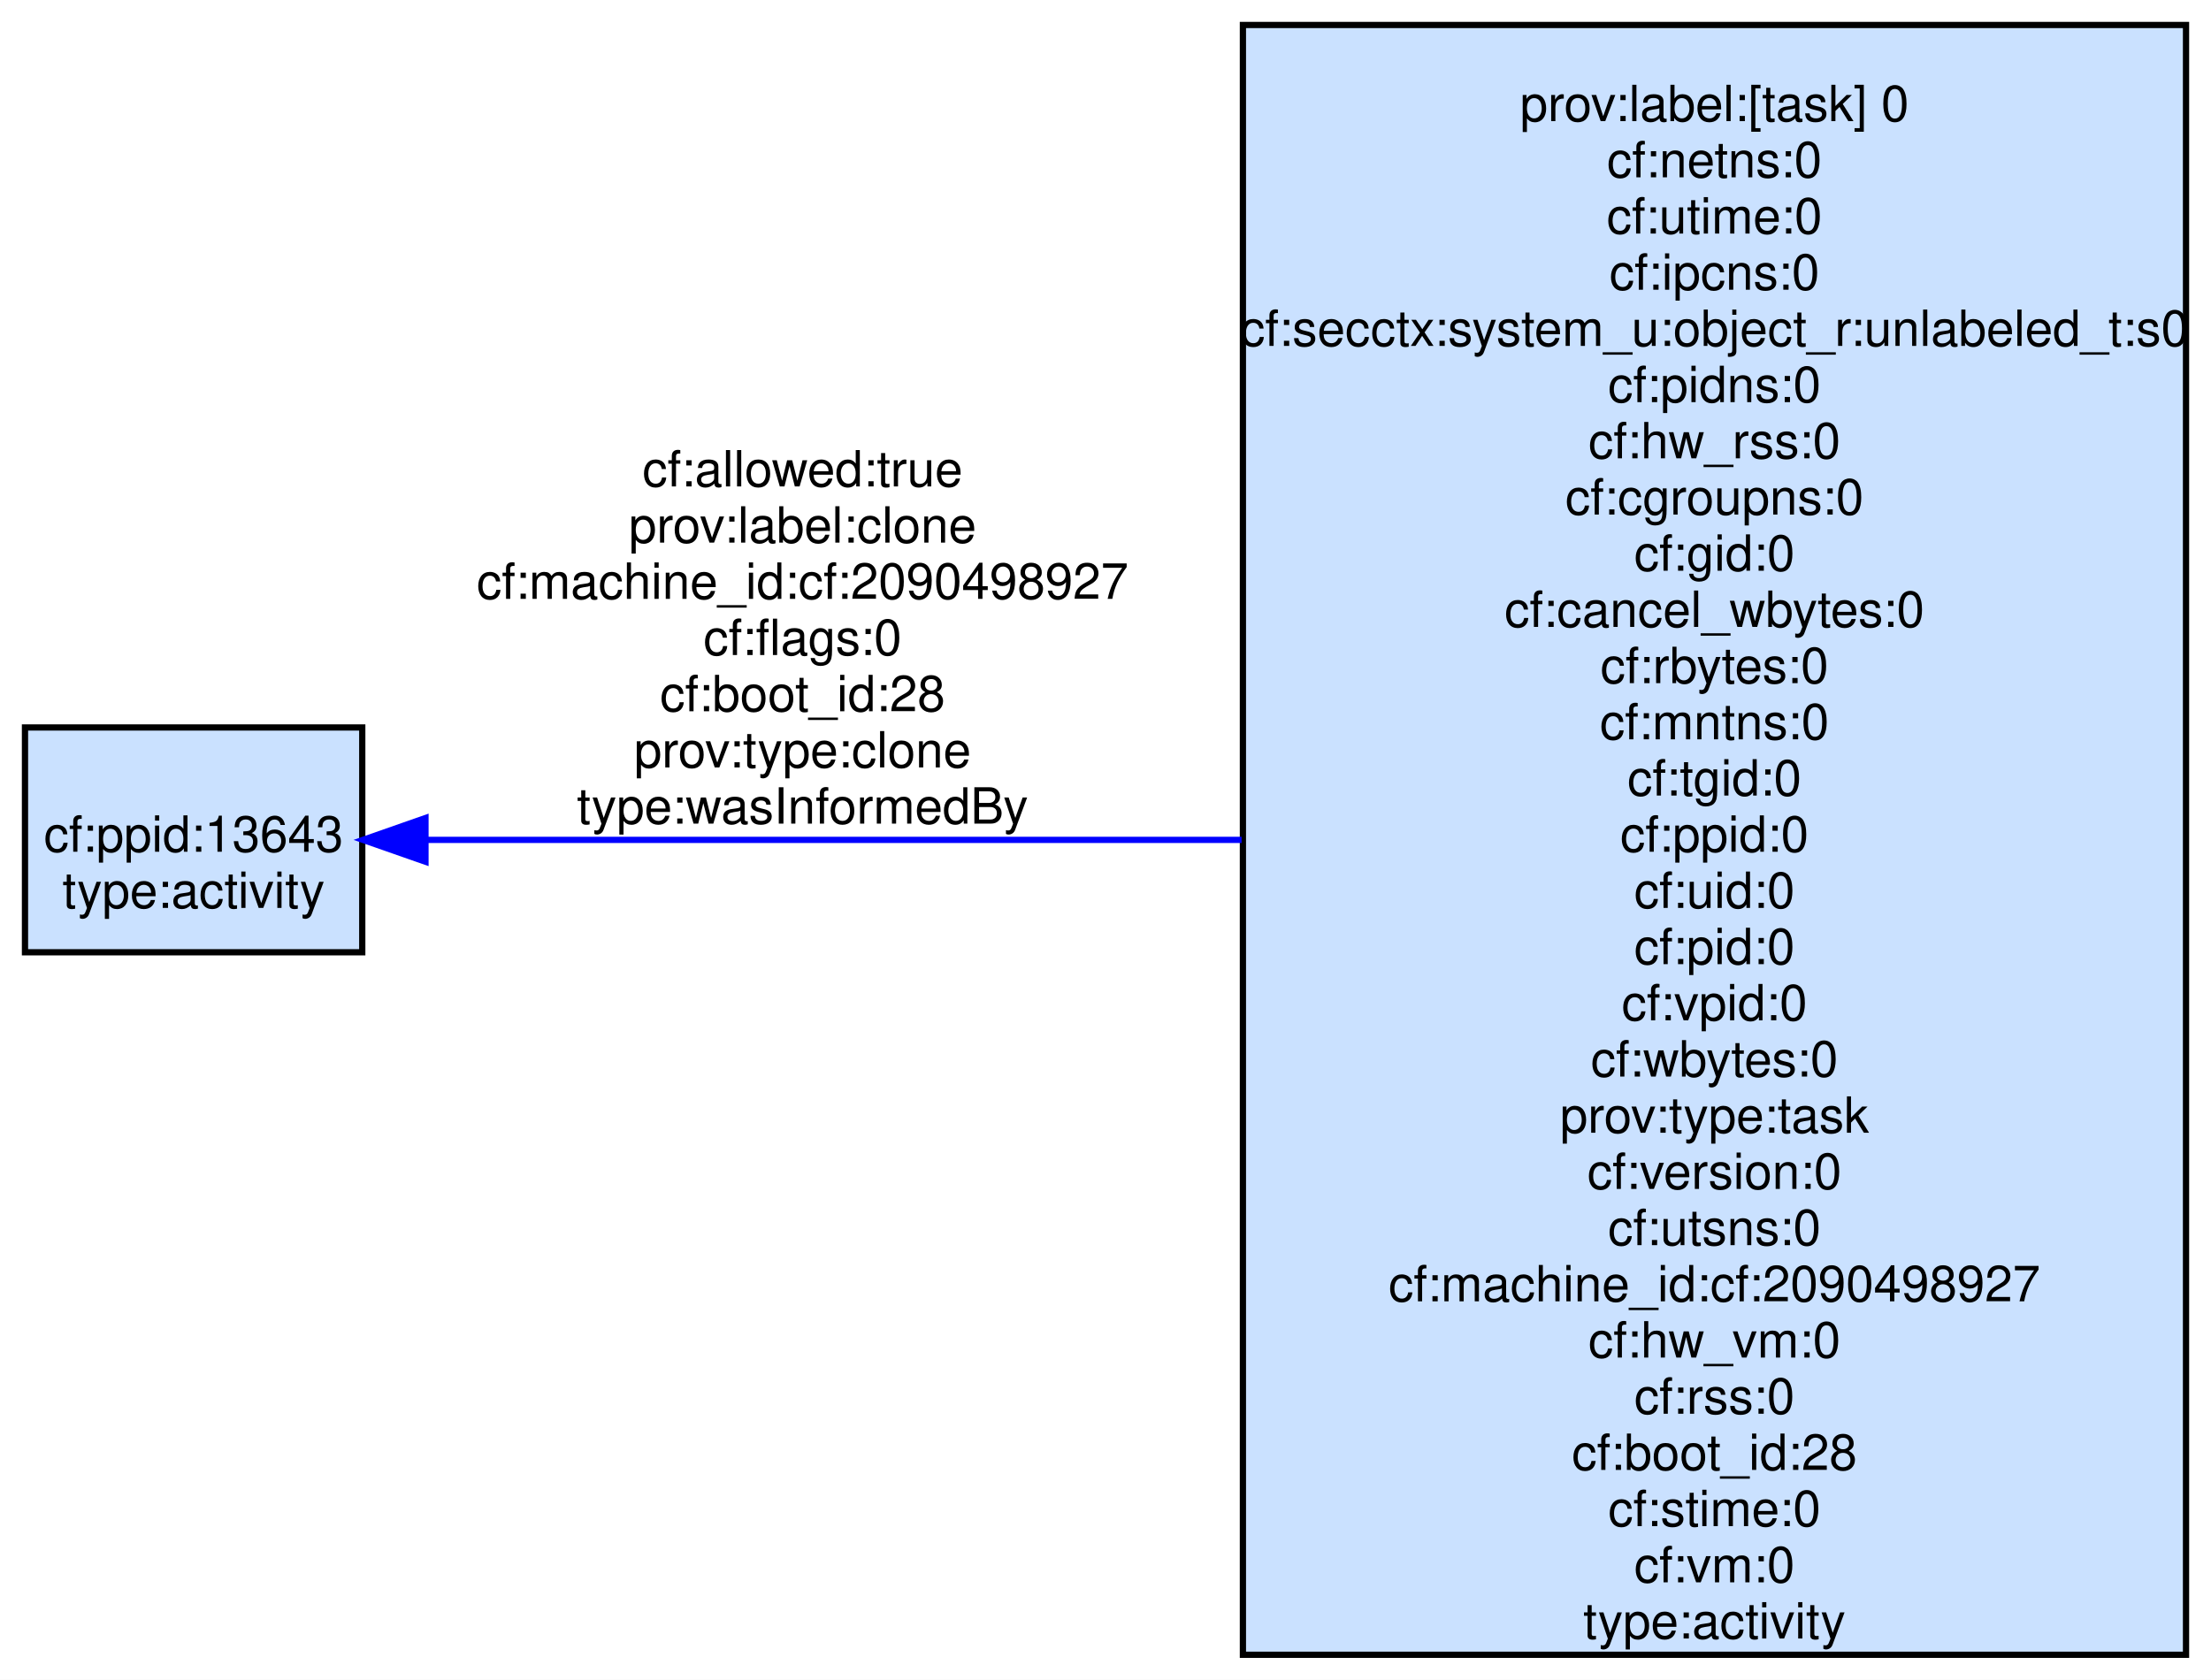
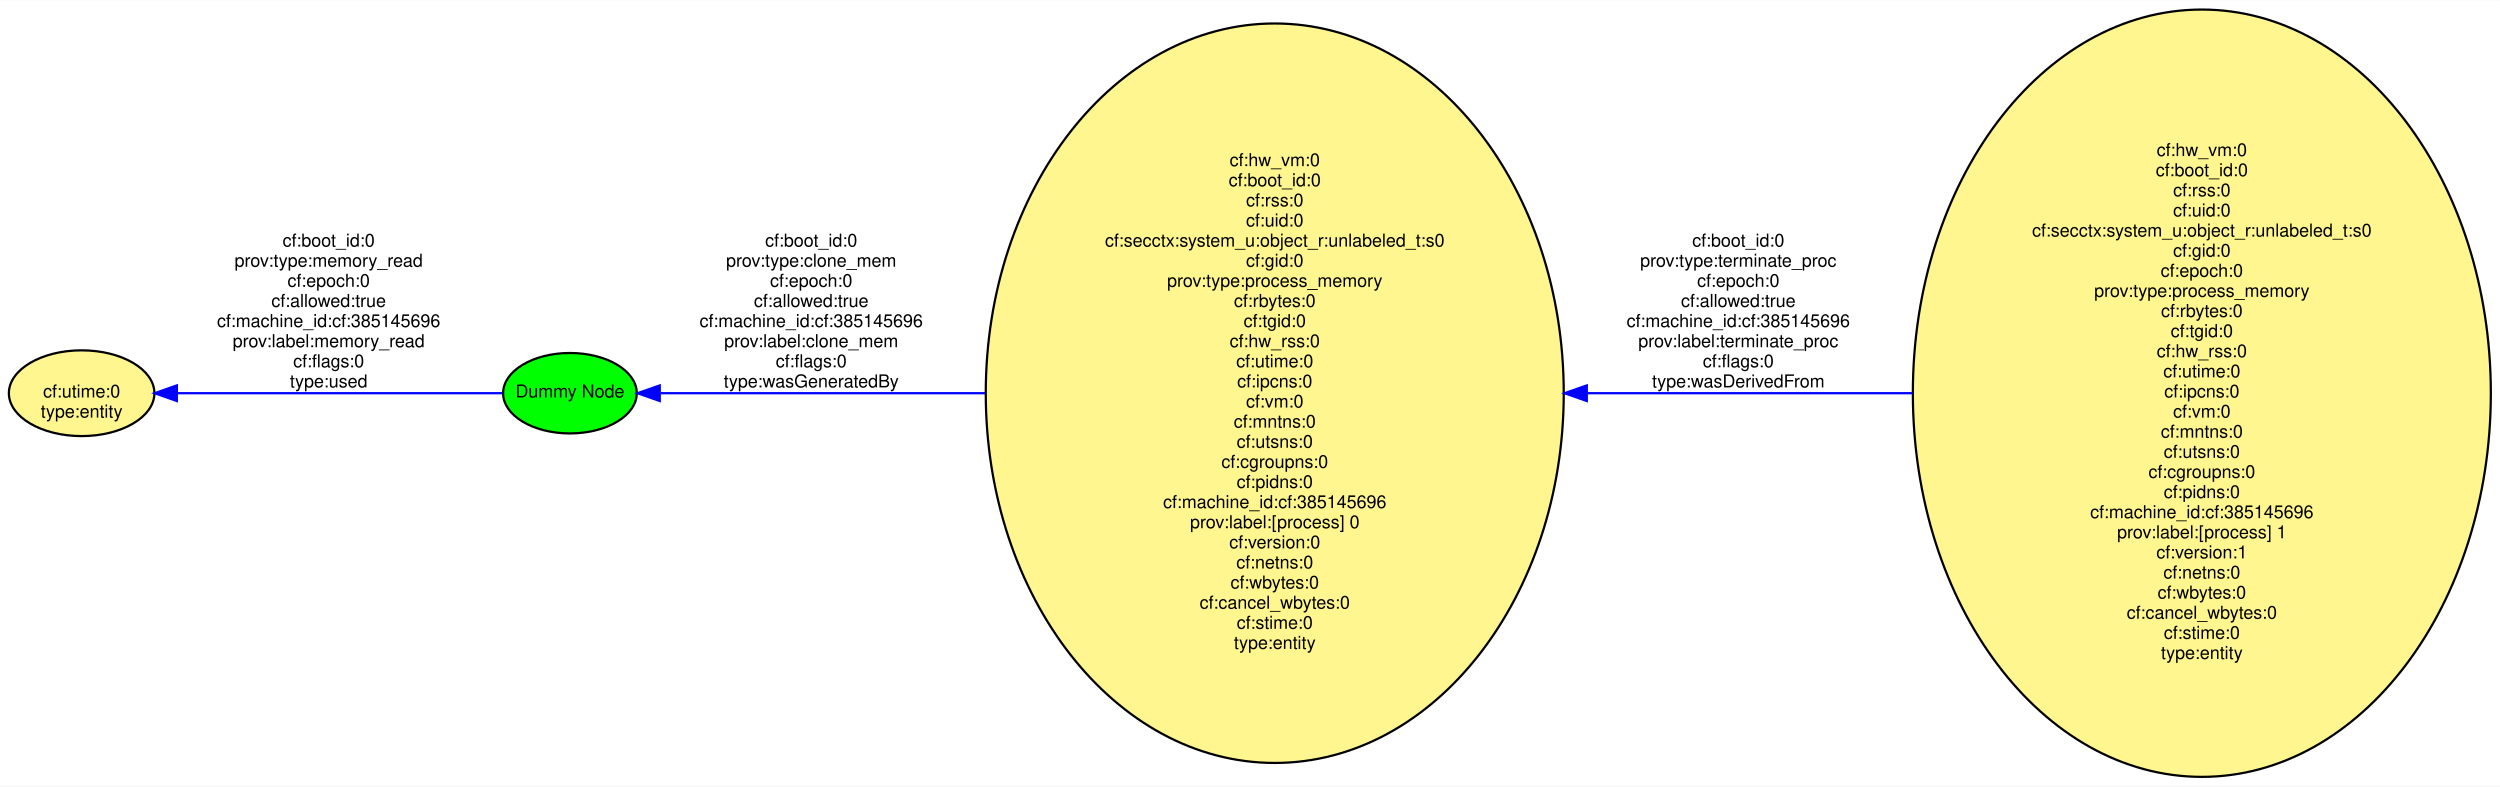
- <svg xmlns="http://www.w3.org/2000/svg" width="354pt" height="269pt" viewBox="0.00 0.00 354.00 269.00">
-   <g id="graph0" class="graph" transform="scale(1 1) rotate(0) translate(4 265)">
-     <polygon fill="#ffffff" stroke="transparent" points="-4,4 -4,-265 350,-265 350,4 -4,4" />
+ <svg xmlns="http://www.w3.org/2000/svg" width="1119pt" height="352pt" viewBox="0.00 0.00 1118.56 351.65">
+   <g id="graph0" class="graph" transform="scale(1 1) rotate(0) translate(4 347.6539)">
+     <polygon fill="#ffffff" stroke="transparent" points="-4,4 -4,-347.654 1114.558,-347.654 1114.558,4 -4,4" />
    <g id="node1" class="node">
-       <polygon fill="#cae1ff" stroke="#000000" points="54,-148.5 0,-148.5 0,-112.5 54,-112.5 54,-148.5" />
-       <text text-anchor="middle" x="27" y="-128.6" font-family="Helvetica,sans-Serif" font-size="8.00" fill="#000000">cf:ppid:13643</text>
-       <text text-anchor="middle" x="27" y="-119.6" font-family="Helvetica,sans-Serif" font-size="8.00" fill="#000000">type:activity</text>
+       <ellipse fill="#fff68f" stroke="#000000" cx="32.527" cy="-171.827" rx="32.554" ry="19.184" />
+       <text text-anchor="middle" x="32.527" y="-169.927" font-family="Helvetica,sans-Serif" font-size="8.00" fill="#000000">cf:utime:0</text>
+       <text text-anchor="middle" x="32.527" y="-160.927" font-family="Helvetica,sans-Serif" font-size="8.00" fill="#000000">type:entity</text>
    </g>
    <g id="node2" class="node">
-       <polygon fill="#cae1ff" stroke="#000000" points="346,-261 195,-261 195,0 346,0 346,-261" />
-       <text text-anchor="middle" x="270.5" y="-245.6" font-family="Helvetica,sans-Serif" font-size="8.00" fill="#000000">prov:label:[task] 0</text>
-       <text text-anchor="middle" x="270.5" y="-236.6" font-family="Helvetica,sans-Serif" font-size="8.00" fill="#000000">cf:netns:0</text>
-       <text text-anchor="middle" x="270.5" y="-227.6" font-family="Helvetica,sans-Serif" font-size="8.00" fill="#000000">cf:utime:0</text>
-       <text text-anchor="middle" x="270.5" y="-218.6" font-family="Helvetica,sans-Serif" font-size="8.00" fill="#000000">cf:ipcns:0</text>
-       <text text-anchor="middle" x="270.5" y="-209.6" font-family="Helvetica,sans-Serif" font-size="8.00" fill="#000000">cf:secctx:system_u:object_r:unlabeled_t:s0</text>
-       <text text-anchor="middle" x="270.5" y="-200.6" font-family="Helvetica,sans-Serif" font-size="8.00" fill="#000000">cf:pidns:0</text>
-       <text text-anchor="middle" x="270.5" y="-191.6" font-family="Helvetica,sans-Serif" font-size="8.00" fill="#000000">cf:hw_rss:0</text>
-       <text text-anchor="middle" x="270.5" y="-182.6" font-family="Helvetica,sans-Serif" font-size="8.00" fill="#000000">cf:cgroupns:0</text>
-       <text text-anchor="middle" x="270.5" y="-173.6" font-family="Helvetica,sans-Serif" font-size="8.00" fill="#000000">cf:gid:0</text>
-       <text text-anchor="middle" x="270.5" y="-164.6" font-family="Helvetica,sans-Serif" font-size="8.00" fill="#000000">cf:cancel_wbytes:0</text>
-       <text text-anchor="middle" x="270.5" y="-155.6" font-family="Helvetica,sans-Serif" font-size="8.00" fill="#000000">cf:rbytes:0</text>
-       <text text-anchor="middle" x="270.5" y="-146.6" font-family="Helvetica,sans-Serif" font-size="8.00" fill="#000000">cf:mntns:0</text>
-       <text text-anchor="middle" x="270.5" y="-137.6" font-family="Helvetica,sans-Serif" font-size="8.00" fill="#000000">cf:tgid:0</text>
-       <text text-anchor="middle" x="270.5" y="-128.6" font-family="Helvetica,sans-Serif" font-size="8.00" fill="#000000">cf:ppid:0</text>
-       <text text-anchor="middle" x="270.5" y="-119.6" font-family="Helvetica,sans-Serif" font-size="8.00" fill="#000000">cf:uid:0</text>
-       <text text-anchor="middle" x="270.5" y="-110.6" font-family="Helvetica,sans-Serif" font-size="8.00" fill="#000000">cf:pid:0</text>
-       <text text-anchor="middle" x="270.5" y="-101.6" font-family="Helvetica,sans-Serif" font-size="8.00" fill="#000000">cf:vpid:0</text>
-       <text text-anchor="middle" x="270.5" y="-92.6" font-family="Helvetica,sans-Serif" font-size="8.00" fill="#000000">cf:wbytes:0</text>
-       <text text-anchor="middle" x="270.5" y="-83.6" font-family="Helvetica,sans-Serif" font-size="8.00" fill="#000000">prov:type:task</text>
-       <text text-anchor="middle" x="270.5" y="-74.6" font-family="Helvetica,sans-Serif" font-size="8.00" fill="#000000">cf:version:0</text>
-       <text text-anchor="middle" x="270.5" y="-65.6" font-family="Helvetica,sans-Serif" font-size="8.00" fill="#000000">cf:utsns:0</text>
-       <text text-anchor="middle" x="270.5" y="-56.6" font-family="Helvetica,sans-Serif" font-size="8.00" fill="#000000">cf:machine_id:cf:2090498927</text>
-       <text text-anchor="middle" x="270.5" y="-47.6" font-family="Helvetica,sans-Serif" font-size="8.00" fill="#000000">cf:hw_vm:0</text>
-       <text text-anchor="middle" x="270.5" y="-38.6" font-family="Helvetica,sans-Serif" font-size="8.00" fill="#000000">cf:rss:0</text>
-       <text text-anchor="middle" x="270.5" y="-29.6" font-family="Helvetica,sans-Serif" font-size="8.00" fill="#000000">cf:boot_id:28</text>
-       <text text-anchor="middle" x="270.5" y="-20.6" font-family="Helvetica,sans-Serif" font-size="8.00" fill="#000000">cf:stime:0</text>
-       <text text-anchor="middle" x="270.5" y="-11.6" font-family="Helvetica,sans-Serif" font-size="8.00" fill="#000000">cf:vm:0</text>
-       <text text-anchor="middle" x="270.5" y="-2.6" font-family="Helvetica,sans-Serif" font-size="8.00" fill="#000000">type:activity</text>
+       <ellipse fill="#fff68f" stroke="#000000" cx="566.356" cy="-171.827" rx="129.301" ry="165.426" />
+       <text text-anchor="middle" x="566.356" y="-273.427" font-family="Helvetica,sans-Serif" font-size="8.00" fill="#000000">cf:hw_vm:0</text>
+       <text text-anchor="middle" x="566.356" y="-264.427" font-family="Helvetica,sans-Serif" font-size="8.00" fill="#000000">cf:boot_id:0</text>
+       <text text-anchor="middle" x="566.356" y="-255.427" font-family="Helvetica,sans-Serif" font-size="8.00" fill="#000000">cf:rss:0</text>
+       <text text-anchor="middle" x="566.356" y="-246.427" font-family="Helvetica,sans-Serif" font-size="8.00" fill="#000000">cf:uid:0</text>
+       <text text-anchor="middle" x="566.356" y="-237.427" font-family="Helvetica,sans-Serif" font-size="8.00" fill="#000000">cf:secctx:system_u:object_r:unlabeled_t:s0</text>
+       <text text-anchor="middle" x="566.356" y="-228.427" font-family="Helvetica,sans-Serif" font-size="8.00" fill="#000000">cf:gid:0</text>
+       <text text-anchor="middle" x="566.356" y="-219.427" font-family="Helvetica,sans-Serif" font-size="8.00" fill="#000000">prov:type:process_memory</text>
+       <text text-anchor="middle" x="566.356" y="-210.427" font-family="Helvetica,sans-Serif" font-size="8.00" fill="#000000">cf:rbytes:0</text>
+       <text text-anchor="middle" x="566.356" y="-201.427" font-family="Helvetica,sans-Serif" font-size="8.00" fill="#000000">cf:tgid:0</text>
+       <text text-anchor="middle" x="566.356" y="-192.427" font-family="Helvetica,sans-Serif" font-size="8.00" fill="#000000">cf:hw_rss:0</text>
+       <text text-anchor="middle" x="566.356" y="-183.427" font-family="Helvetica,sans-Serif" font-size="8.00" fill="#000000">cf:utime:0</text>
+       <text text-anchor="middle" x="566.356" y="-174.427" font-family="Helvetica,sans-Serif" font-size="8.00" fill="#000000">cf:ipcns:0</text>
+       <text text-anchor="middle" x="566.356" y="-165.427" font-family="Helvetica,sans-Serif" font-size="8.00" fill="#000000">cf:vm:0</text>
+       <text text-anchor="middle" x="566.356" y="-156.427" font-family="Helvetica,sans-Serif" font-size="8.00" fill="#000000">cf:mntns:0</text>
+       <text text-anchor="middle" x="566.356" y="-147.427" font-family="Helvetica,sans-Serif" font-size="8.00" fill="#000000">cf:utsns:0</text>
+       <text text-anchor="middle" x="566.356" y="-138.427" font-family="Helvetica,sans-Serif" font-size="8.00" fill="#000000">cf:cgroupns:0</text>
+       <text text-anchor="middle" x="566.356" y="-129.427" font-family="Helvetica,sans-Serif" font-size="8.00" fill="#000000">cf:pidns:0</text>
+       <text text-anchor="middle" x="566.356" y="-120.427" font-family="Helvetica,sans-Serif" font-size="8.00" fill="#000000">cf:machine_id:cf:385145696</text>
+       <text text-anchor="middle" x="566.356" y="-111.427" font-family="Helvetica,sans-Serif" font-size="8.00" fill="#000000">prov:label:[process] 0</text>
+       <text text-anchor="middle" x="566.356" y="-102.427" font-family="Helvetica,sans-Serif" font-size="8.00" fill="#000000">cf:version:0</text>
+       <text text-anchor="middle" x="566.356" y="-93.427" font-family="Helvetica,sans-Serif" font-size="8.00" fill="#000000">cf:netns:0</text>
+       <text text-anchor="middle" x="566.356" y="-84.427" font-family="Helvetica,sans-Serif" font-size="8.00" fill="#000000">cf:wbytes:0</text>
+       <text text-anchor="middle" x="566.356" y="-75.427" font-family="Helvetica,sans-Serif" font-size="8.00" fill="#000000">cf:cancel_wbytes:0</text>
+       <text text-anchor="middle" x="566.356" y="-66.427" font-family="Helvetica,sans-Serif" font-size="8.00" fill="#000000">cf:stime:0</text>
+       <text text-anchor="middle" x="566.356" y="-57.427" font-family="Helvetica,sans-Serif" font-size="8.00" fill="#000000">type:entity</text>
+     </g>
+     <g id="node4" class="node">
+       <ellipse fill="#00ff00" stroke="#000000" cx="251.005" cy="-171.827" rx="29.902" ry="18" />
+       <text text-anchor="middle" x="251.005" y="-169.927" font-family="Helvetica,sans-Serif" font-size="8.00" fill="#000000">Dummy Node</text>
+     </g>
+     <g id="edge2" class="edge">
+       <path fill="none" stroke="#0000ff" d="M436.726,-171.827C384.62,-171.827 328.292,-171.827 291.5,-171.827" />
+       <polygon fill="#0000ff" stroke="#0000ff" points="291.199,-168.327 281.199,-171.827 291.199,-175.327 291.199,-168.327" />
+       <text text-anchor="middle" x="358.956" y="-237.427" font-family="Helvetica,sans-Serif" font-size="8.00" fill="#000000">cf:boot_id:0</text>
+       <text text-anchor="middle" x="358.956" y="-228.427" font-family="Helvetica,sans-Serif" font-size="8.00" fill="#000000">prov:type:clone_mem</text>
+       <text text-anchor="middle" x="358.956" y="-219.427" font-family="Helvetica,sans-Serif" font-size="8.00" fill="#000000">cf:epoch:0</text>
+       <text text-anchor="middle" x="358.956" y="-210.427" font-family="Helvetica,sans-Serif" font-size="8.00" fill="#000000">cf:allowed:true</text>
+       <text text-anchor="middle" x="358.956" y="-201.427" font-family="Helvetica,sans-Serif" font-size="8.00" fill="#000000">cf:machine_id:cf:385145696</text>
+       <text text-anchor="middle" x="358.956" y="-192.427" font-family="Helvetica,sans-Serif" font-size="8.00" fill="#000000">prov:label:clone_mem</text>
+       <text text-anchor="middle" x="358.956" y="-183.427" font-family="Helvetica,sans-Serif" font-size="8.00" fill="#000000">cf:flags:0</text>
+       <text text-anchor="middle" x="358.956" y="-174.427" font-family="Helvetica,sans-Serif" font-size="8.00" fill="#000000">type:wasGeneratedBy</text>
+     </g>
+     <g id="node3" class="node">
+       <ellipse fill="#fff68f" stroke="#000000" cx="981.158" cy="-171.827" rx="129.301" ry="171.654" />
+       <text text-anchor="middle" x="981.158" y="-277.927" font-family="Helvetica,sans-Serif" font-size="8.00" fill="#000000">cf:hw_vm:0</text>
+       <text text-anchor="middle" x="981.158" y="-268.927" font-family="Helvetica,sans-Serif" font-size="8.00" fill="#000000">cf:boot_id:0</text>
+       <text text-anchor="middle" x="981.158" y="-259.927" font-family="Helvetica,sans-Serif" font-size="8.00" fill="#000000">cf:rss:0</text>
+       <text text-anchor="middle" x="981.158" y="-250.927" font-family="Helvetica,sans-Serif" font-size="8.00" fill="#000000">cf:uid:0</text>
+       <text text-anchor="middle" x="981.158" y="-241.927" font-family="Helvetica,sans-Serif" font-size="8.00" fill="#000000">cf:secctx:system_u:object_r:unlabeled_t:s0</text>
+       <text text-anchor="middle" x="981.158" y="-232.927" font-family="Helvetica,sans-Serif" font-size="8.00" fill="#000000">cf:gid:0</text>
+       <text text-anchor="middle" x="981.158" y="-223.927" font-family="Helvetica,sans-Serif" font-size="8.00" fill="#000000">cf:epoch:0</text>
+       <text text-anchor="middle" x="981.158" y="-214.927" font-family="Helvetica,sans-Serif" font-size="8.00" fill="#000000">prov:type:process_memory</text>
+       <text text-anchor="middle" x="981.158" y="-205.927" font-family="Helvetica,sans-Serif" font-size="8.00" fill="#000000">cf:rbytes:0</text>
+       <text text-anchor="middle" x="981.158" y="-196.927" font-family="Helvetica,sans-Serif" font-size="8.00" fill="#000000">cf:tgid:0</text>
+       <text text-anchor="middle" x="981.158" y="-187.927" font-family="Helvetica,sans-Serif" font-size="8.00" fill="#000000">cf:hw_rss:0</text>
+       <text text-anchor="middle" x="981.158" y="-178.927" font-family="Helvetica,sans-Serif" font-size="8.00" fill="#000000">cf:utime:0</text>
+       <text text-anchor="middle" x="981.158" y="-169.927" font-family="Helvetica,sans-Serif" font-size="8.00" fill="#000000">cf:ipcns:0</text>
+       <text text-anchor="middle" x="981.158" y="-160.927" font-family="Helvetica,sans-Serif" font-size="8.00" fill="#000000">cf:vm:0</text>
+       <text text-anchor="middle" x="981.158" y="-151.927" font-family="Helvetica,sans-Serif" font-size="8.00" fill="#000000">cf:mntns:0</text>
+       <text text-anchor="middle" x="981.158" y="-142.927" font-family="Helvetica,sans-Serif" font-size="8.00" fill="#000000">cf:utsns:0</text>
+       <text text-anchor="middle" x="981.158" y="-133.927" font-family="Helvetica,sans-Serif" font-size="8.00" fill="#000000">cf:cgroupns:0</text>
+       <text text-anchor="middle" x="981.158" y="-124.927" font-family="Helvetica,sans-Serif" font-size="8.00" fill="#000000">cf:pidns:0</text>
+       <text text-anchor="middle" x="981.158" y="-115.927" font-family="Helvetica,sans-Serif" font-size="8.00" fill="#000000">cf:machine_id:cf:385145696</text>
+       <text text-anchor="middle" x="981.158" y="-106.927" font-family="Helvetica,sans-Serif" font-size="8.00" fill="#000000">prov:label:[process] 1</text>
+       <text text-anchor="middle" x="981.158" y="-97.927" font-family="Helvetica,sans-Serif" font-size="8.00" fill="#000000">cf:version:1</text>
+       <text text-anchor="middle" x="981.158" y="-88.927" font-family="Helvetica,sans-Serif" font-size="8.00" fill="#000000">cf:netns:0</text>
+       <text text-anchor="middle" x="981.158" y="-79.927" font-family="Helvetica,sans-Serif" font-size="8.00" fill="#000000">cf:wbytes:0</text>
+       <text text-anchor="middle" x="981.158" y="-70.927" font-family="Helvetica,sans-Serif" font-size="8.00" fill="#000000">cf:cancel_wbytes:0</text>
+       <text text-anchor="middle" x="981.158" y="-61.927" font-family="Helvetica,sans-Serif" font-size="8.00" fill="#000000">cf:stime:0</text>
+       <text text-anchor="middle" x="981.158" y="-52.927" font-family="Helvetica,sans-Serif" font-size="8.00" fill="#000000">type:entity</text>
+     </g>
+     <g id="edge3" class="edge">
+       <path fill="none" stroke="#0000ff" d="M851.618,-171.827C805.444,-171.827 753.246,-171.827 706.242,-171.827" />
+       <polygon fill="#0000ff" stroke="#0000ff" points="705.983,-168.327 695.983,-171.827 705.983,-175.327 705.983,-168.327" />
+       <text text-anchor="middle" x="773.757" y="-237.427" font-family="Helvetica,sans-Serif" font-size="8.00" fill="#000000">cf:boot_id:0</text>
+       <text text-anchor="middle" x="773.757" y="-228.427" font-family="Helvetica,sans-Serif" font-size="8.00" fill="#000000">prov:type:terminate_proc</text>
+       <text text-anchor="middle" x="773.757" y="-219.427" font-family="Helvetica,sans-Serif" font-size="8.00" fill="#000000">cf:epoch:0</text>
+       <text text-anchor="middle" x="773.757" y="-210.427" font-family="Helvetica,sans-Serif" font-size="8.00" fill="#000000">cf:allowed:true</text>
+       <text text-anchor="middle" x="773.757" y="-201.427" font-family="Helvetica,sans-Serif" font-size="8.00" fill="#000000">cf:machine_id:cf:385145696</text>
+       <text text-anchor="middle" x="773.757" y="-192.427" font-family="Helvetica,sans-Serif" font-size="8.00" fill="#000000">prov:label:terminate_proc</text>
+       <text text-anchor="middle" x="773.757" y="-183.427" font-family="Helvetica,sans-Serif" font-size="8.00" fill="#000000">cf:flags:0</text>
+       <text text-anchor="middle" x="773.757" y="-174.427" font-family="Helvetica,sans-Serif" font-size="8.00" fill="#000000">type:wasDerivedFrom</text>
    </g>
    <g id="edge1" class="edge">
-       <path fill="none" stroke="#0000ff" d="M194.79,-130.5C151.393,-130.5 98.844,-130.5 64.252,-130.5" />
-       <polygon fill="#0000ff" stroke="#0000ff" points="64.123,-127 54.123,-130.5 64.123,-134 64.123,-127" />
-       <text text-anchor="middle" x="124.5" y="-187.1" font-family="Helvetica,sans-Serif" font-size="8.00" fill="#000000">cf:allowed:true</text>
-       <text text-anchor="middle" x="124.5" y="-178.1" font-family="Helvetica,sans-Serif" font-size="8.00" fill="#000000">prov:label:clone</text>
-       <text text-anchor="middle" x="124.5" y="-169.1" font-family="Helvetica,sans-Serif" font-size="8.00" fill="#000000">cf:machine_id:cf:2090498927</text>
-       <text text-anchor="middle" x="124.5" y="-160.1" font-family="Helvetica,sans-Serif" font-size="8.00" fill="#000000">cf:flags:0</text>
-       <text text-anchor="middle" x="124.5" y="-151.1" font-family="Helvetica,sans-Serif" font-size="8.00" fill="#000000">cf:boot_id:28</text>
-       <text text-anchor="middle" x="124.5" y="-142.1" font-family="Helvetica,sans-Serif" font-size="8.00" fill="#000000">prov:type:clone</text>
-       <text text-anchor="middle" x="124.5" y="-133.1" font-family="Helvetica,sans-Serif" font-size="8.00" fill="#000000">type:wasInformedBy</text>
+       <path fill="none" stroke="#0000ff" d="M220.626,-171.827C182.823,-171.827 118.041,-171.827 75.248,-171.827" />
+       <polygon fill="#0000ff" stroke="#0000ff" points="75.139,-168.327 65.139,-171.827 75.139,-175.327 75.139,-168.327" />
+       <text text-anchor="middle" x="143.054" y="-237.427" font-family="Helvetica,sans-Serif" font-size="8.00" fill="#000000">cf:boot_id:0</text>
+       <text text-anchor="middle" x="143.054" y="-228.427" font-family="Helvetica,sans-Serif" font-size="8.00" fill="#000000">prov:type:memory_read</text>
+       <text text-anchor="middle" x="143.054" y="-219.427" font-family="Helvetica,sans-Serif" font-size="8.00" fill="#000000">cf:epoch:0</text>
+       <text text-anchor="middle" x="143.054" y="-210.427" font-family="Helvetica,sans-Serif" font-size="8.00" fill="#000000">cf:allowed:true</text>
+       <text text-anchor="middle" x="143.054" y="-201.427" font-family="Helvetica,sans-Serif" font-size="8.00" fill="#000000">cf:machine_id:cf:385145696</text>
+       <text text-anchor="middle" x="143.054" y="-192.427" font-family="Helvetica,sans-Serif" font-size="8.00" fill="#000000">prov:label:memory_read</text>
+       <text text-anchor="middle" x="143.054" y="-183.427" font-family="Helvetica,sans-Serif" font-size="8.00" fill="#000000">cf:flags:0</text>
+       <text text-anchor="middle" x="143.054" y="-174.427" font-family="Helvetica,sans-Serif" font-size="8.00" fill="#000000">type:used</text>
    </g>
  </g>
</svg>
